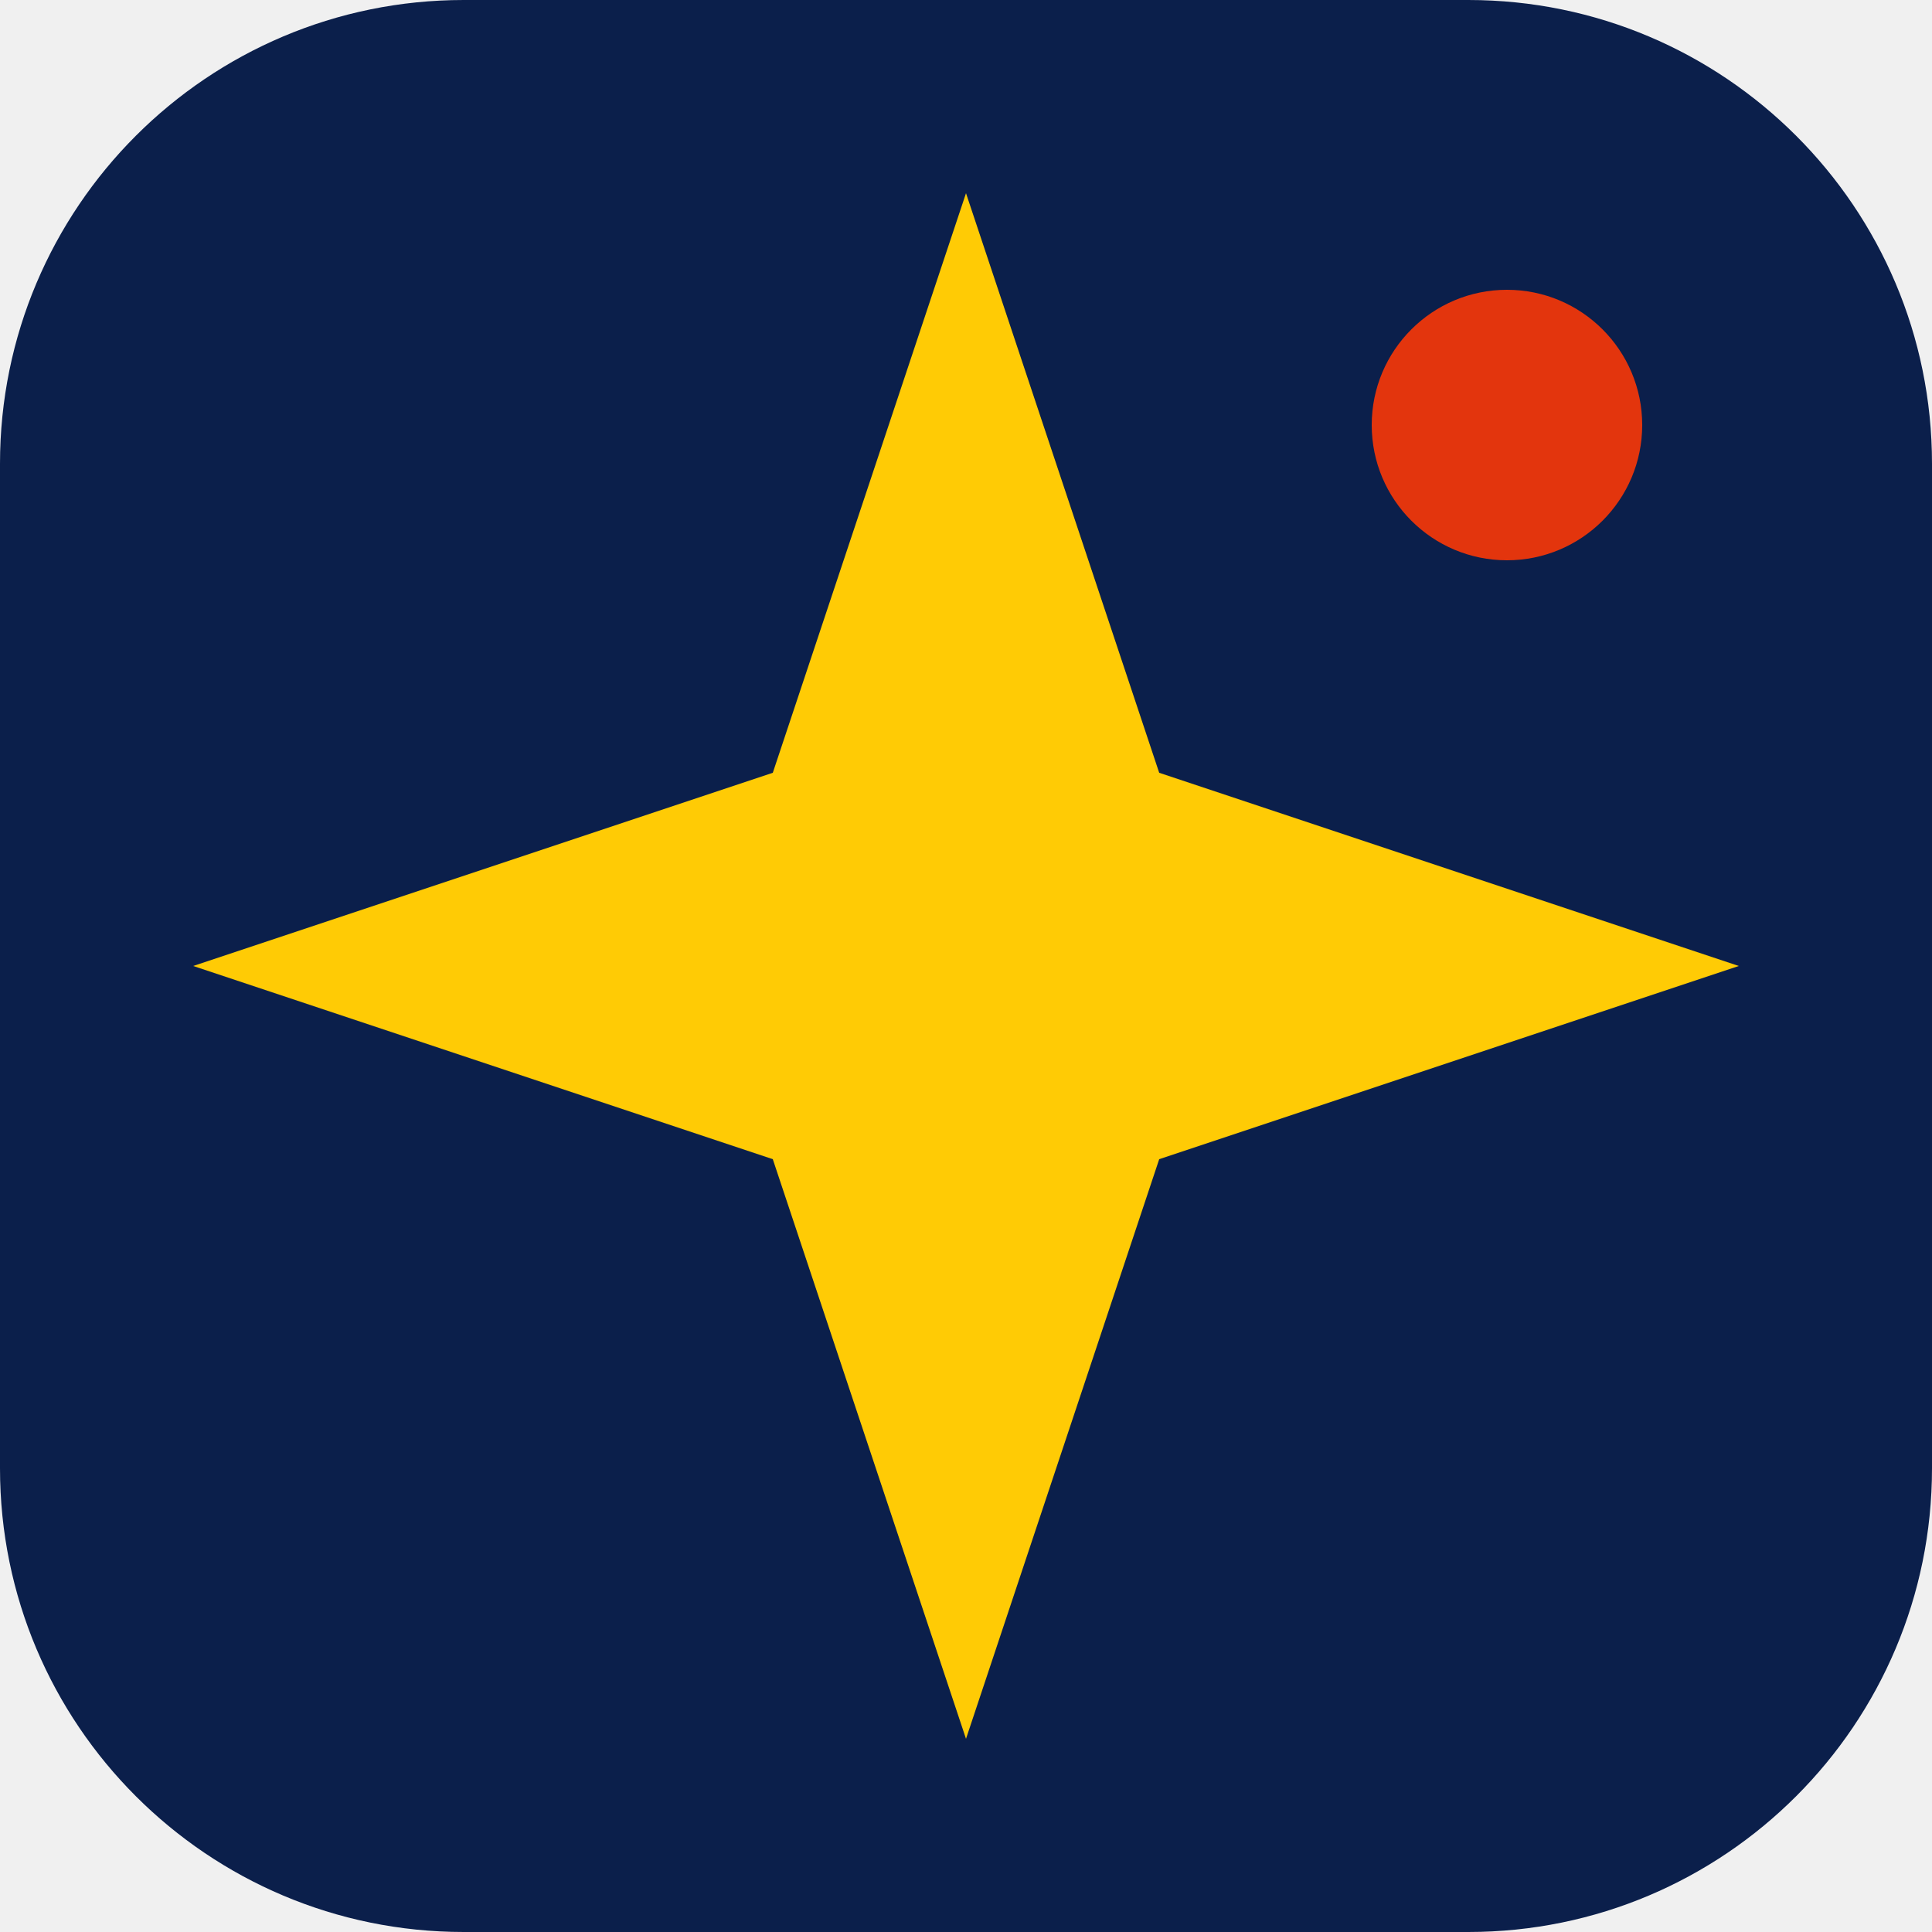
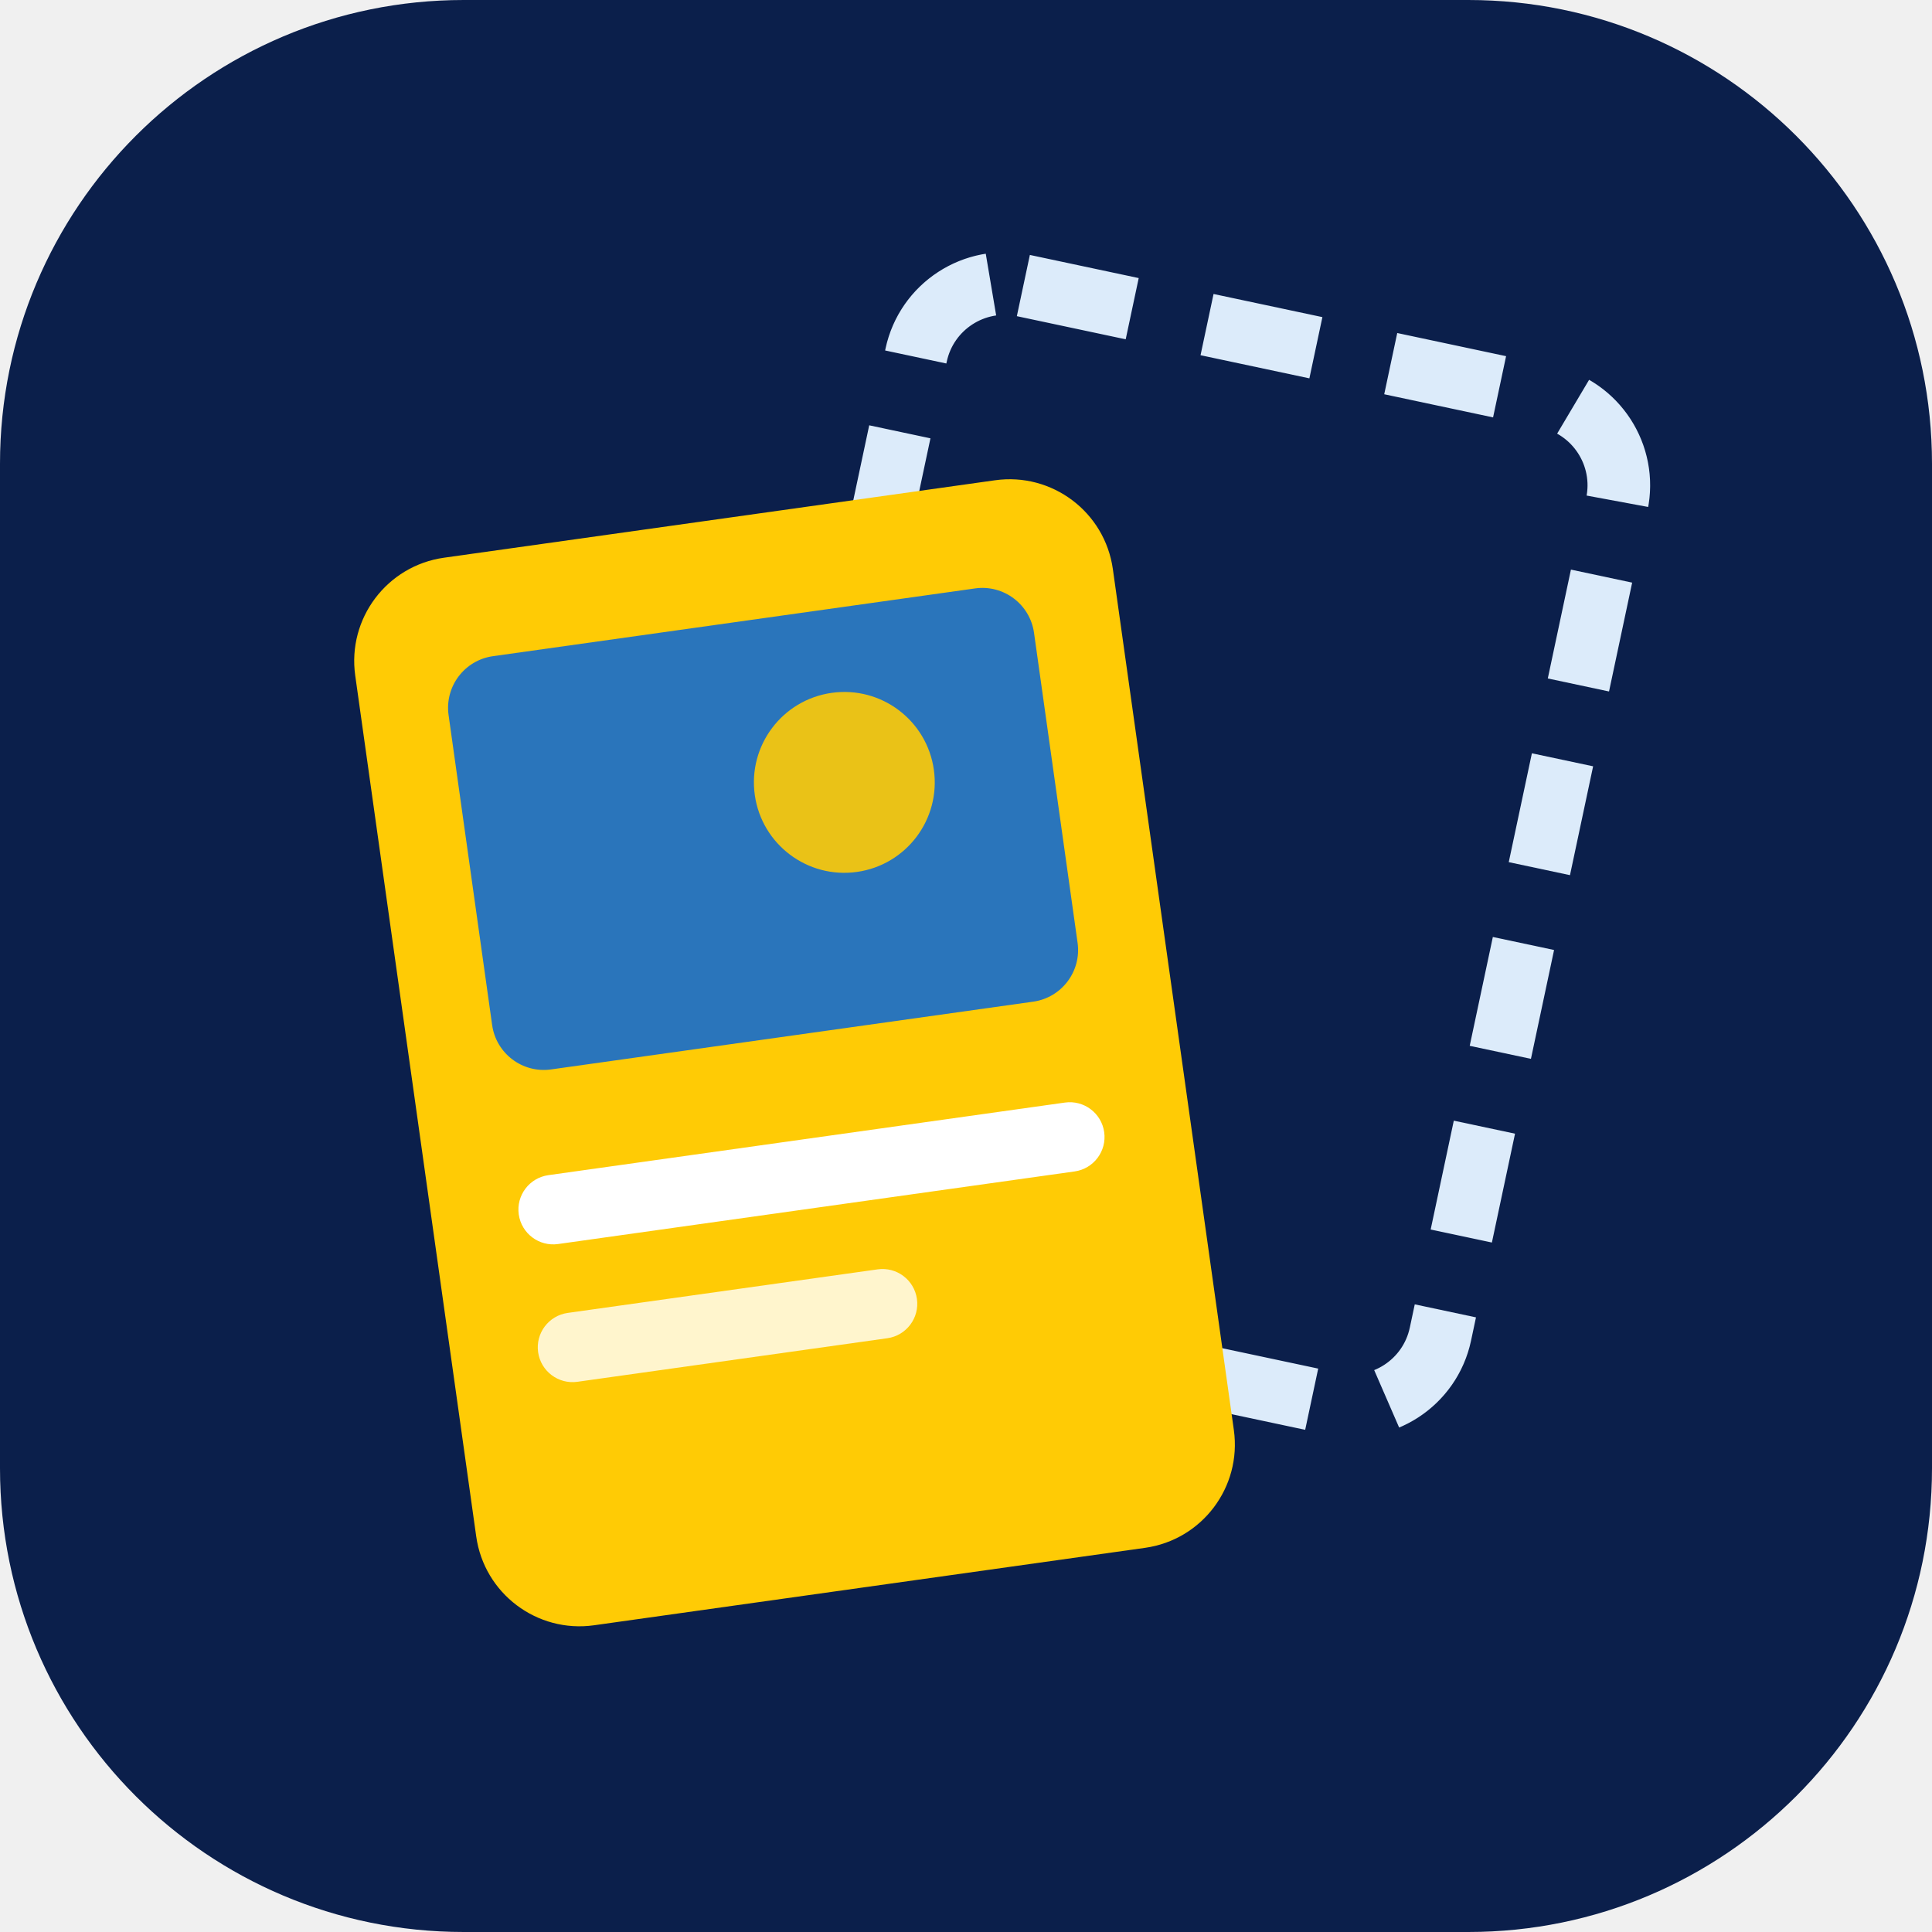
<svg xmlns="http://www.w3.org/2000/svg" viewBox="0 0 100 100">
  <rect width="100" height="100" rx="24" fill="#0B1F4B" />
-   <polygon points="50,10 60,40 90,50 60,60 50,90 40,60 10,50 40,40" fill="#FFCB05" />
-   <circle cx="78" cy="22" r="7" fill="#E3350D" />
+   <g transform="translate(10.4 8.6) scale(1.8)">
+     <rect x="17.7" y="4.7" width="20.6" height="29.6" rx="2.6" transform="rotate(12 28 20)" fill="none" stroke="#DCEBFA" stroke-width="1.8" stroke-dasharray="3.2 2.2" />
+     <g transform="rotate(-8 17 25) translate(6 10)">
+       <rect width="22" height="31" rx="3" fill="#FFCB05" />
+       <rect x="2.5" y="3" width="17" height="12" rx="1.5" fill="#2A75BB" />
+       <circle cx="13.5" cy="8" r="2.6" fill="#FFCB05" opacity="0.9" />
+       <rect x="2.5" y="18" width="17" height="2" rx="1" fill="#FFFFFF" />
+       <rect x="2.5" y="22" width="11" height="2" rx="1" fill="#FFFFFF" opacity="0.8" />
+     </g>
+   </g>
</svg>
